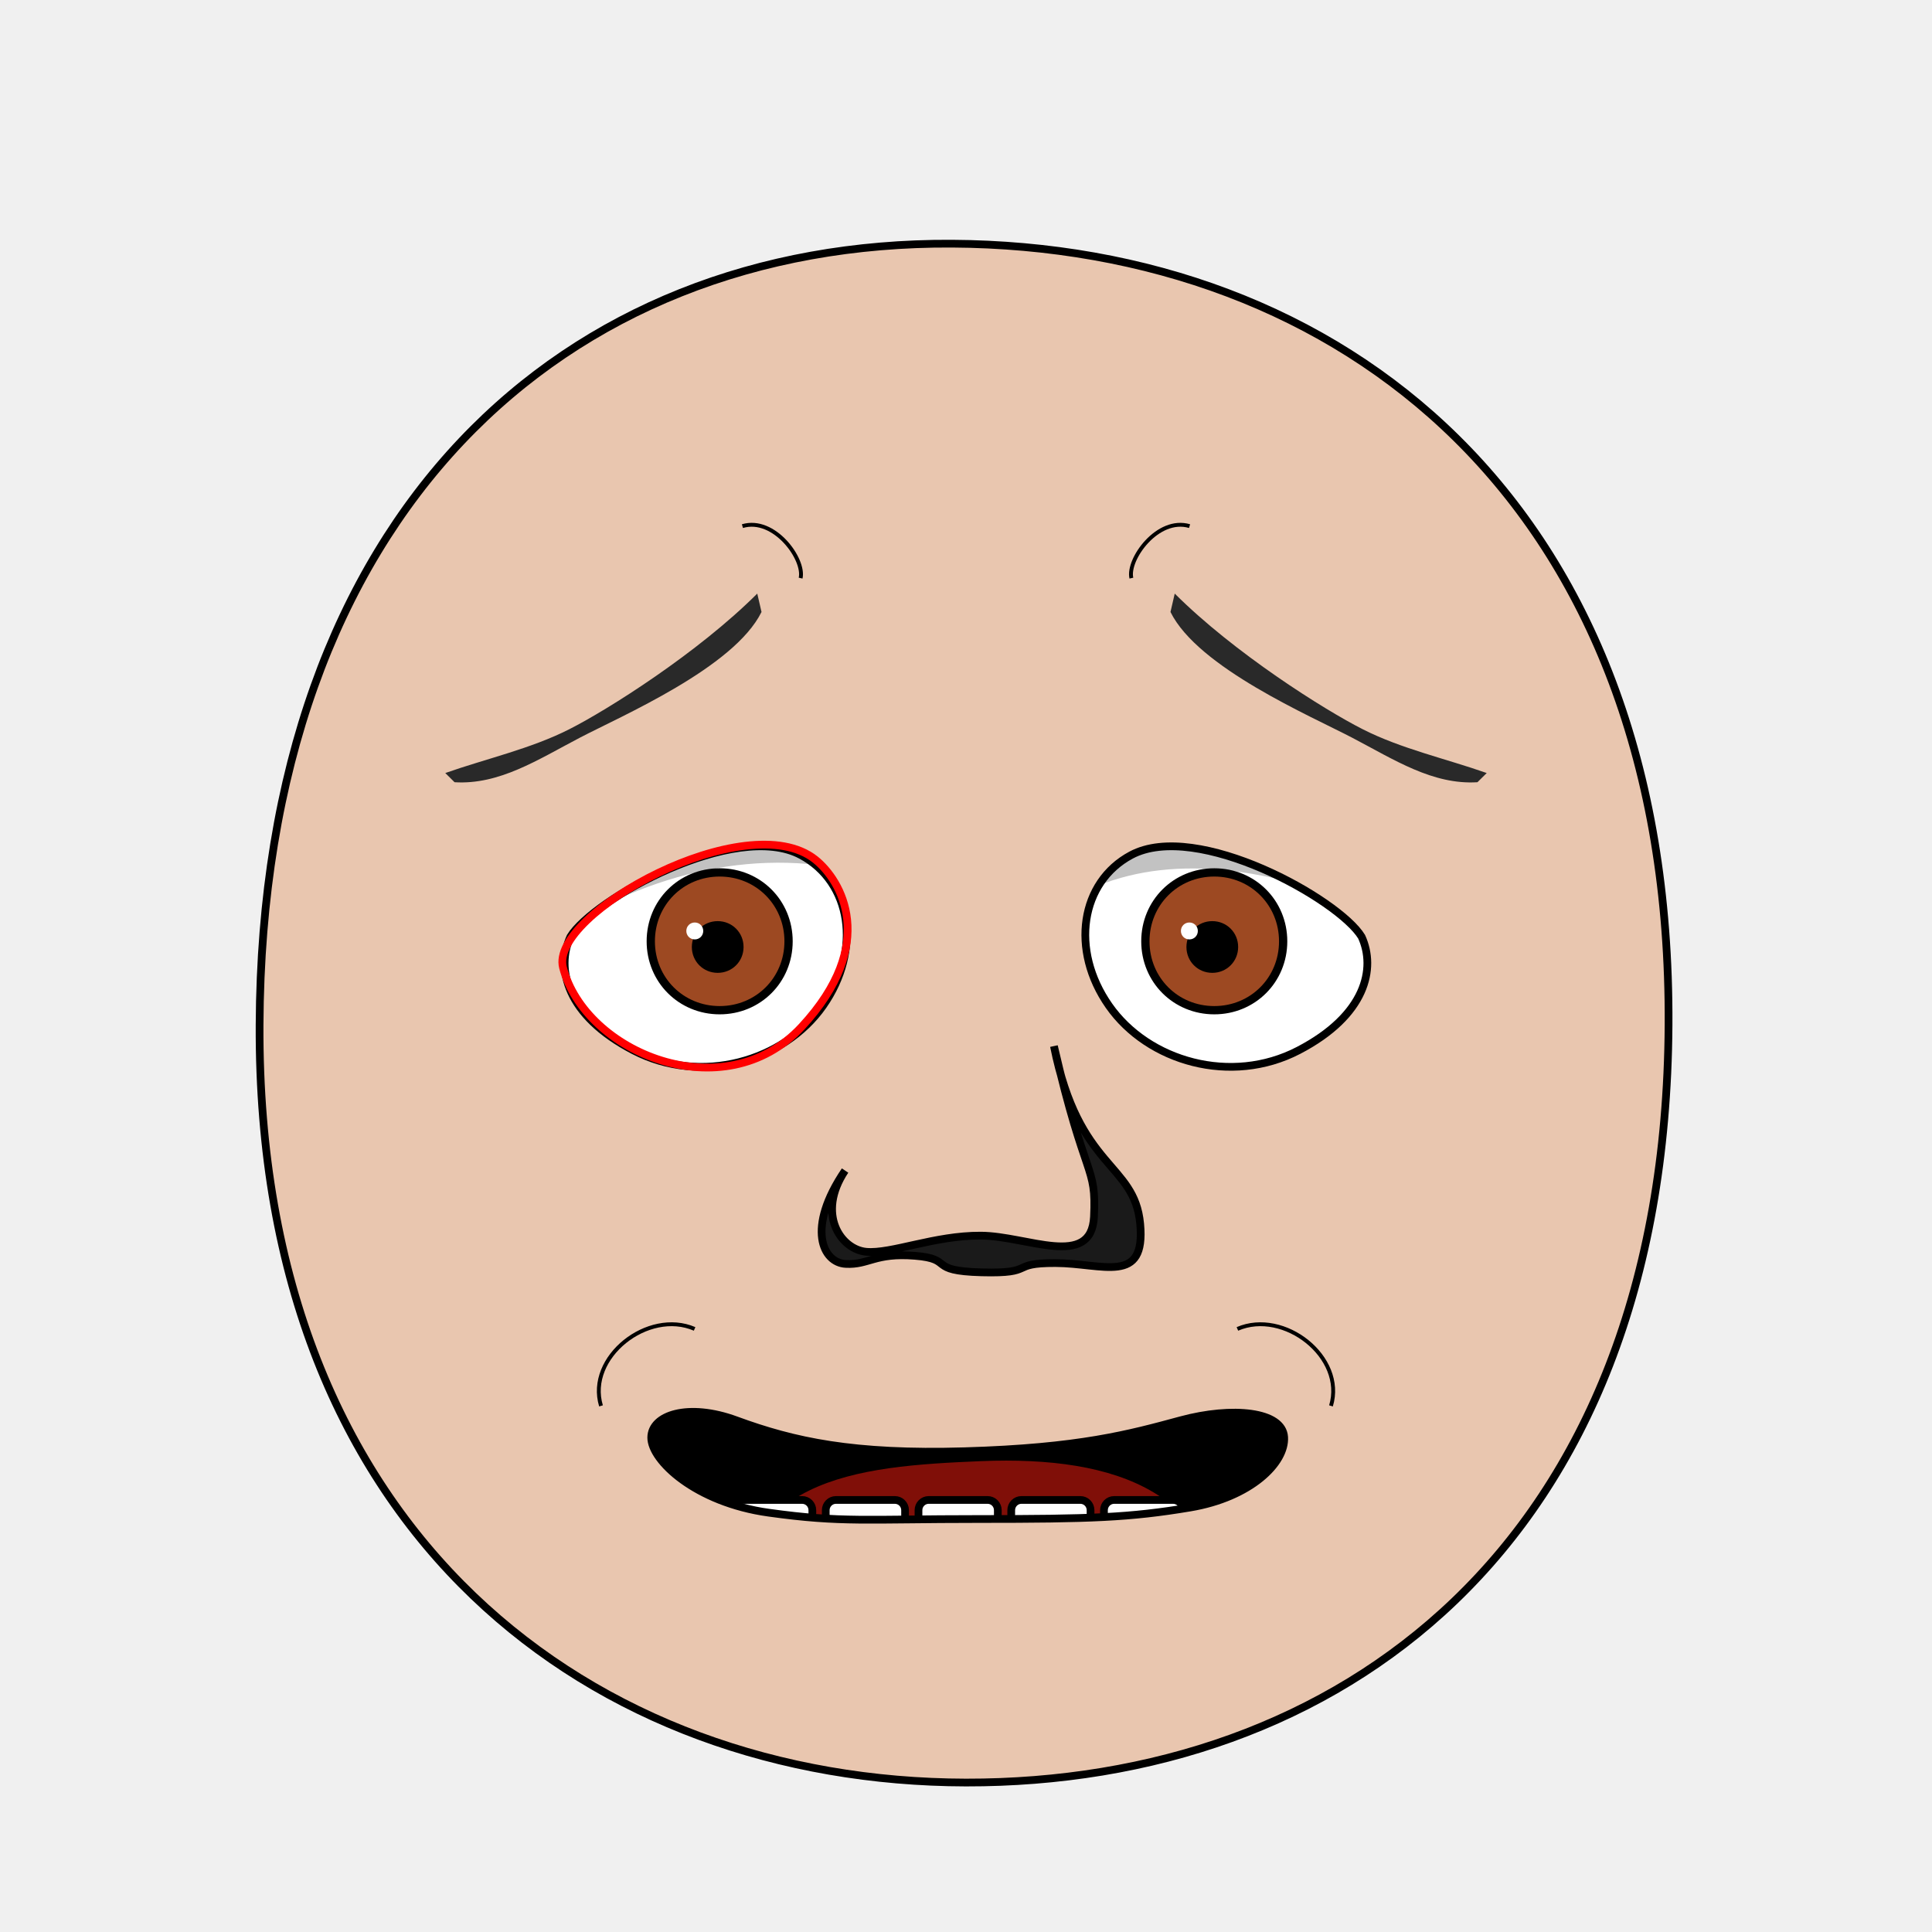
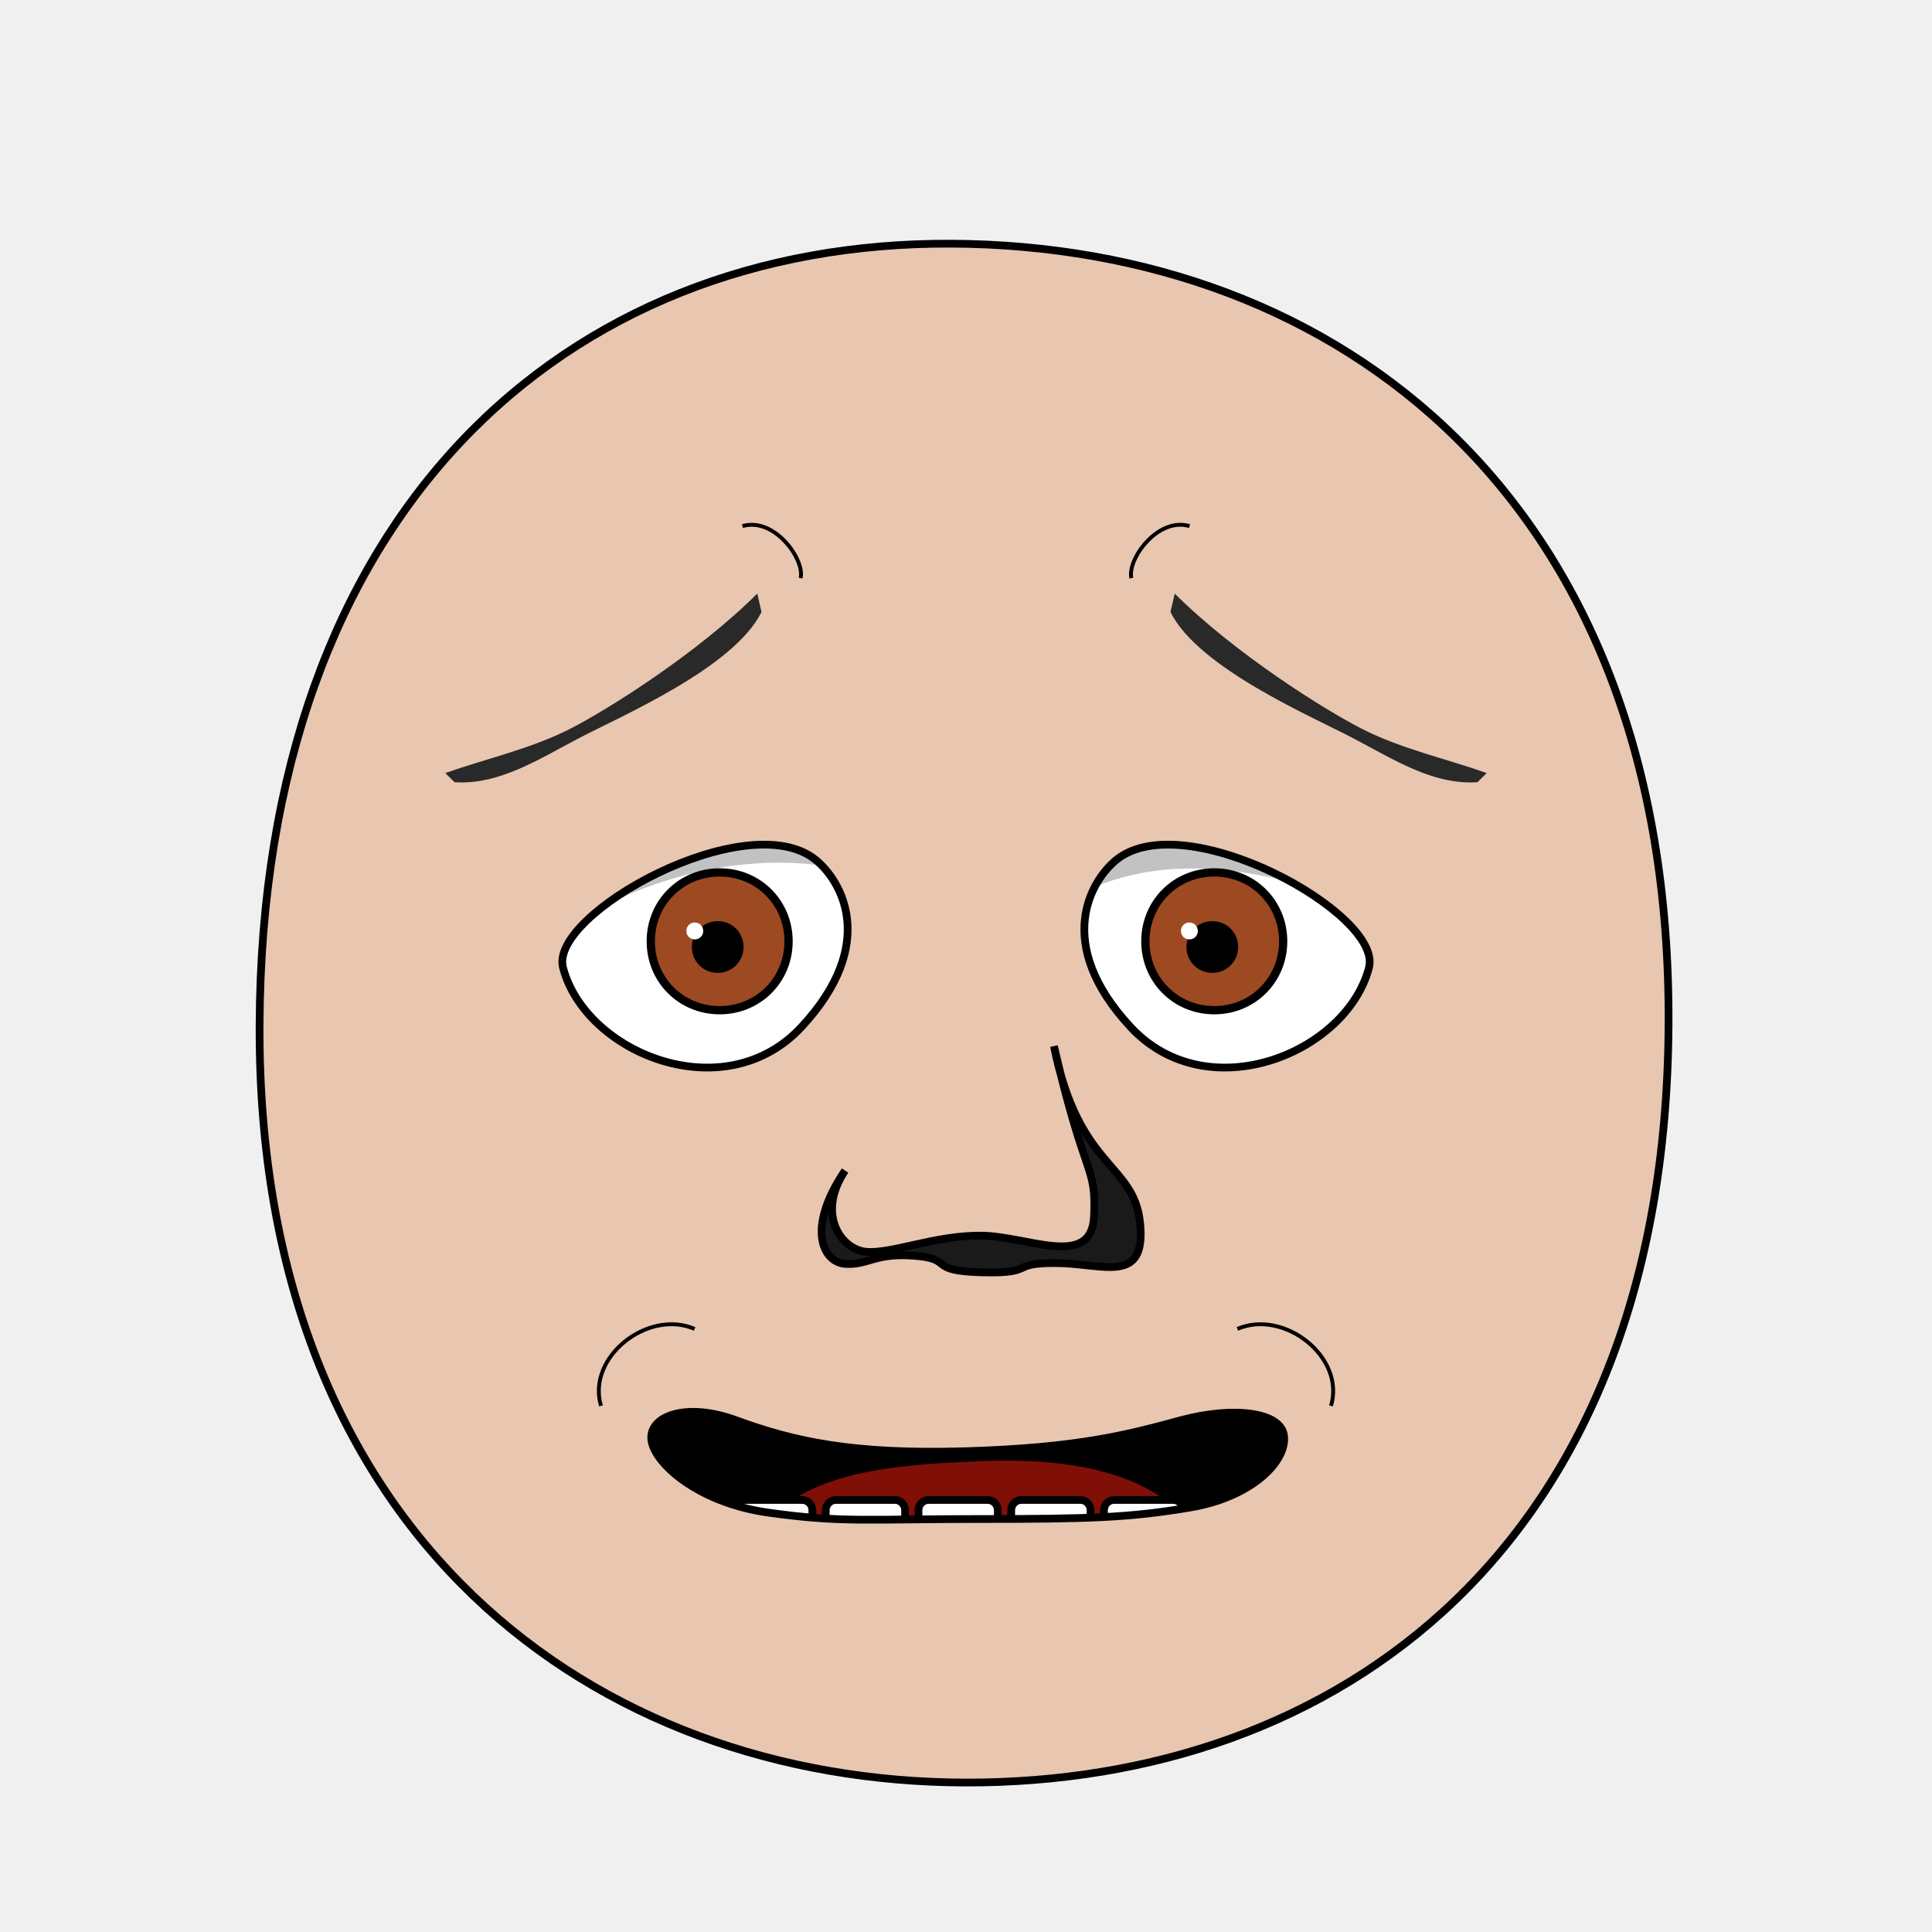
- <svg xmlns="http://www.w3.org/2000/svg" xmlns:xlink="http://www.w3.org/1999/xlink" viewBox="0 0 250 250" id="emoticon-front-view" height="100%" width="100%" version="1.1">
+ <svg xmlns="http://www.w3.org/2000/svg" xmlns:xlink="http://www.w3.org/1999/xlink" version="1.1" width="100%" height="100%" id="emoticon-front-view" viewBox="0 0 250 250">
  <defs id="defs">
    <clipPath id="clipPath-left-eye">
-       <use transform="matrix(1,0,0,1,0,0)" x="0" width="1" xlink:href="#left-eye-outline" height="1" y="0" id="use-left-eye-outline-1">
+       <use transform="matrix(1,0,0,1,0,0)" id="use-left-eye-outline-1" y="0" height="1" xlink:href="#left-eye-outline" width="1" x="0">
</use>
    </clipPath>
    <clipPath id="clipPath-right-eye">
-       <use transform="matrix(-1,0,0,1,250,0)" id="use-left-eye-outline-2" y="0" height="250" xlink:href="#left-eye-outline" width="250" x="0" morph="fixed">
+       <use transform="matrix(-1,0,0,1,250,0)" morph="fixed" x="0" width="250" xlink:href="#left-eye-outline" height="250" y="0" id="use-left-eye-outline-2">
</use>
    </clipPath>
-     <clipPath id="clipPath-mouth" clipPathUnits="userSpaceOnUse">
-       <use transform="matrix(1,0,0,1,0,0)" height="250" y="0" x="0" xlink:href="#mouth-outline" id="use-mouth-outline" width="250">
+     <clipPath clipPathUnits="userSpaceOnUse" id="clipPath-mouth">
+       <use transform="matrix(1,0,0,1,0,0)" width="250" id="use-mouth-outline" xlink:href="#mouth-outline" x="0" y="0" height="250">
</use>
    </clipPath>
  </defs>
  <g id="head">
    <path d="M 124.98,230.66 C 172.77,230.75 215.51,200.57 215.91,132.64 216.3,64.72 173.26,31.81 123.18,31.53 73.1,31.24 33.88,66.28 33.59,132.64 33.3,199.01 77.19,230.57 124.98,230.66 Z" style="fill:#e9c6af;stroke:#000000;stroke-width:1;stroke-opacity:1" id="head-outline">
</path>
  </g>
  <g id="left-eye">
-     <path d="M 103.64,110.65 C 110.17,114.14 111.56,122.91 106.5,130.14 101.44,137.38 90.69,140.46 81.97,135.92 73.24,131.38 71.93,125.3 73.81,121.21 76.73,116.4 95.13,106.09 103.64,110.65 Z" style="fill:#ffffff;stroke:#000000;stroke-width:1;stroke-miterlimit:4;stroke-opacity:1;stroke-dasharray:none" id="left-eye-outline">
+     <path d="M 105.5,111.23 C 108.86,113.92 113.73,122.09 103.72,132.88 93.71,143.67 75.7,136.25 72.85,125.19 71.07,118.24 96.64,104.15 105.5,111.23 Z" style="fill:#ffffff;stroke:#000000;stroke-width:1;stroke-miterlimit:4;stroke-opacity:1;stroke-dasharray:none" id="left-eye-outline">
</path>
-     <g clip-path="url(#clipPath-left-eye)" id="left-eyeball">
+     <g id="left-eyeball" clip-path="url(#clipPath-left-eye)">
      <g id="left-lens">
-         <path d="M 1,0.5 C 1,0.78 0.78,1 0.5,1 0.22,1 0,0.78 0,0.5 0,0.22 0.22,0 0.5,0 0.78,0 1,0.22 1,0.5 z" transform="matrix(17.83,0,0,17.83,84.21,112.89)" style="fill:#9d4922;fill-opacity:1;stroke:#000000;stroke-width:0.06;stroke-miterlimit:4;stroke-opacity:1;stroke-dasharray:none" id="iris" morph="relative">
+         <path d="M 1,0.5 C 1,0.78 0.78,1 0.5,1 0.22,1 0,0.78 0,0.5 0,0.22 0.22,0 0.5,0 0.78,0 1,0.22 1,0.5 z" transform="matrix(17.83,0,0,17.83,84.21,112.89)" style="fill:#9d4922;fill-opacity:1;stroke:#000000;stroke-width:0.06;stroke-miterlimit:4;stroke-opacity:1;stroke-dasharray:none" morph="relative" id="iris">
</path>
-         <path d="M 1,0.5 C 1,0.78 0.78,1 0.5,1 0.22,1 0,0.78 0,0.5 0,0.22 0.22,0 0.5,0 0.78,0 1,0.22 1,0.5 z" transform="matrix(5.72,0,0,5.72,90.01,119.68)" style="fill:#000000;fill-opacity:1;stroke:#000000;stroke-width:0.17;stroke-miterlimit:4;stroke-opacity:1;stroke-dasharray:none" id="pupil" morph="relative">
+         <path d="M 1,0.5 C 1,0.78 0.78,1 0.5,1 0.22,1 0,0.78 0,0.5 0,0.22 0.22,0 0.5,0 0.78,0 1,0.22 1,0.5 z" transform="matrix(5.72,0,0,5.72,90.01,119.68)" style="fill:#000000;fill-opacity:1;stroke:#000000;stroke-width:0.17;stroke-miterlimit:4;stroke-opacity:1;stroke-dasharray:none" morph="relative" id="pupil">
</path>
-         <path d="M 1,0.5 C 1,0.78 0.78,1 0.5,1 0.22,1 0,0.78 0,0.5 0,0.22 0.22,0 0.5,0 0.78,0 1,0.22 1,0.5 z" transform="matrix(2.19,0,0,2.19,88.81,119.37)" style="fill:#ffffff;fill-opacity:1;stroke:none" id="glare" morph="transform-only">
+         <path d="M 1,0.5 C 1,0.78 0.78,1 0.5,1 0.22,1 0,0.78 0,0.5 0,0.22 0.22,0 0.5,0 0.78,0 1,0.22 1,0.5 z" transform="matrix(2.19,0,0,2.19,88.81,119.37)" style="fill:#ffffff;fill-opacity:1;stroke:none" morph="transform-only" id="glare">
</path>
      </g>
-       <path d="M 50,75 125,75 125,118.99 C 98.54,101.7 66.71,117.01 50,142.9 Z" style="opacity:0.24;fill:#000000;stroke:#000000;stroke-width:0px;stroke-linecap:butt;stroke-linejoin:miter;stroke-opacity:1" id="left-lid-shadow-tmp">
+       <path d="M 50,75 125,75 125,118.99 C 98.54,101.7 66.71,117.01 50,142.9 Z" style="opacity:0.24;fill:#000000;stroke:#000000;stroke-width:0px;stroke-linecap:butt;stroke-linejoin:miter;stroke-opacity:1" id="left-lid-shadow">
</path>
    </g>
-     <path d="M 105.5,111.23 C 108.86,113.92 113.73,122.09 103.72,132.88 93.71,143.67 75.7,136.25 72.85,125.19 71.07,118.24 96.64,104.15 105.5,111.23 Z" style="fill:none;stroke:#ff0000;stroke-width:1;stroke-miterlimit:4;stroke-opacity:1;stroke-dasharray:none" id="left-eye-outline-tmp">
- </path>
  </g>
  <g id="right-eye">
-     <use transform="matrix(-1,0,0,1,250,0)" id="right-eye-outline" y="0" height="250" xlink:href="#left-eye-outline" width="250" x="0" morph="fixed">
+     <use transform="matrix(-1,0,0,1,250,0)" morph="fixed" x="0" width="250" xlink:href="#left-eye-outline" height="250" y="0" id="right-eye-outline">
</use>
-     <g clip-path="url(#clipPath-right-eye)" id="right-eyeball">
-       <use transform="matrix(1,0,0,1,64,0)" id="right-lens" y="0" height="1" xlink:href="#left-lens" width="1" x="0" morph="fixed">
+     <g id="right-eyeball" clip-path="url(#clipPath-right-eye)">
+       <use transform="matrix(1,0,0,1,64,0)" morph="fixed" x="0" width="1" xlink:href="#left-lens" height="1" y="0" id="right-lens">
</use>
-       <path d="M 125,129.08 125,75 200,75 200,129.17 C 156.68,103.09 138.18,110.83 125,129.08 Z" style="opacity:0.24;fill:#000000;stroke:#000000;stroke-width:0px;stroke-linecap:butt;stroke-linejoin:miter;stroke-miterlimit:4;stroke-opacity:1;stroke-dasharray:none" id="right-lid-shadow-tmp">
+       <path d="M 125,129.08 125,75 200,75 200,129.17 C 156.68,103.09 138.18,110.83 125,129.08 Z" style="opacity:0.24;fill:#000000;stroke:#000000;stroke-width:0px;stroke-linecap:butt;stroke-linejoin:miter;stroke-miterlimit:4;stroke-opacity:1;stroke-dasharray:none" id="right-lid-shadow">
</path>
    </g>
  </g>
  <path d="M 98.54,79.19 C 94.98,86.41 80.35,92.67 74.97,95.49 69.59,98.31 64.59,101.58 58.82,101.22 L 57.62,100.03 C 62.87,98.18 68.7,96.89 73.67,94.36 78.65,91.84 90.3,84.49 97.99,76.81 Z" style="fill:#292929;fill-opacity:1;fill-rule:nonzero;stroke-width:1;stroke-miterlimit:101.49;stroke-opacity:-20.56;stroke-dasharray:none" id="left-eye-brow">
</path>
  <g id="nose">
    <path d="M 109.35,151.47 C 105.61,157.12 108.83,161.67 112.07,161.98 115.32,162.28 120.92,159.86 126.9,159.89 132.89,159.91 141.23,164.26 141.56,157.45 141.89,150.63 140.47,153.05 136.38,135.37 139.58,151.4 146.8,150.42 147.54,158.37 148.28,166.32 142.72,163.46 136.58,163.44 130.44,163.42 134.21,164.83 127.02,164.64 119.85,164.45 123.58,162.91 118.39,162.5 113.21,162.08 112.41,163.71 109.44,163.55 106.47,163.4 104.27,158.94 109.35,151.47 Z" style="fill:#1a1a1a;stroke:#000000;stroke-width:1;stroke-miterlimit:4;stroke-dasharray:none" id="nose-outline">
</path>
  </g>
-   <use transform="matrix(-1,0,0,1,250,0)" x="0" width="250" xlink:href="#left-eye-brow" height="250" y="0" id="right-eye-brow">
+   <use transform="matrix(-1,0,0,1,250,0)" id="right-eye-brow" y="0" height="250" xlink:href="#left-eye-brow" width="250" x="0">
</use>
  <g id="mouth">
-     <g id="mouth-interior" clip-path="url(#clipPath-mouth)">
-       <rect style="fill:#000000;fill-opacity:1;stroke:none" x="68.16" width="119.944" id="mouth-background" height="66.556" y="159.934">
+     <g clip-path="url(#clipPath-mouth)" id="mouth-interior">
+       <rect style="fill:#000000;fill-opacity:1;stroke:none" y="159.934" height="66.556" id="mouth-background" width="119.944" x="68.16">
</rect>
      <path d="M 94.84,211.42 C 94.51,191.12 110.73,189.74 126.96,189.07 144.51,188.36 158.42,193.11 158.42,211.42 137.23,211.42 116.04,211.42 94.84,211.42 Z" style="fill:#800f08;fill-opacity:1;stroke:none" id="tongue">
</path>
-       <g transform="matrix(1,0,0,1,0.5,-1.01)" morph="fix-children" id="upper-teeth">
-         <rect width="10.356" x="95.524" ry="1.325" transform="matrix(0.991225,0.1321854,0,1,0,0)" rx="1.336" y="158.195" height="15.123" id="tooth-02" style="fill:#ffffff;fill-opacity:1;stroke:#000000;stroke-width:1.004;stroke-opacity:1">
+       <g transform="matrix(1,0,0,1,0.5,-1.01)" id="upper-teeth" morph="fix-children">
+         <rect style="fill:#ffffff;fill-opacity:1;stroke:#000000;stroke-width:1.004;stroke-opacity:1" id="tooth-02" height="15.123" y="158.195" rx="1.336" transform="matrix(0.991225,0.1321854,0,1,0,0)" ry="1.325" x="95.524" width="10.356">
</rect>
-         <rect rx="1.325" y="169.934" height="15.123" transform="matrix(0.999781,0.02092668,0,1,0,0)" id="tooth-03" width="10.267" x="106.375" ry="1.325" style="fill:#ffffff;fill-opacity:1;stroke:#000000;stroke-width:1;stroke-opacity:1">
+         <rect style="fill:#ffffff;fill-opacity:1;stroke:#000000;stroke-width:1;stroke-opacity:1" ry="1.325" x="106.375" width="10.267" id="tooth-03" transform="matrix(0.999781,0.02092668,0,1,0,0)" height="15.123" y="169.934" rx="1.325">
</rect>
-         <rect width="10.265" x="118.352" ry="1.325" rx="1.325" y="172.327" height="15.123" id="tooth-04" style="fill:#ffffff;fill-opacity:1;stroke:#000000;stroke-opacity:1">
+         <rect style="fill:#ffffff;fill-opacity:1;stroke:#000000;stroke-opacity:1" id="tooth-04" height="15.123" y="172.327" rx="1.325" ry="1.325" x="118.352" width="10.265">
</rect>
-         <rect rx="1.325" y="174.986" height="15.123" transform="matrix(0.999781,-0.02092669,0,1,0,0)" id="tooth-05" width="10.267" x="130.381" ry="1.325" style="fill:#ffffff;fill-opacity:1;stroke:#000000;stroke-width:1;stroke-opacity:1">
+         <rect style="fill:#ffffff;fill-opacity:1;stroke:#000000;stroke-width:1;stroke-opacity:1" ry="1.325" x="130.381" width="10.267" id="tooth-05" transform="matrix(0.999781,-0.02092669,0,1,0,0)" height="15.123" y="174.986" rx="1.325">
</rect>
-         <rect width="10.394" x="144.054" ry="1.325" transform="matrix(0.9876076,-0.1569434,0,1,0,0)" rx="1.341" y="194.646" height="15.123" id="tooth-06" style="fill:#ffffff;fill-opacity:1;stroke:#000000;stroke-width:1.006;stroke-opacity:1">
+         <rect style="fill:#ffffff;fill-opacity:1;stroke:#000000;stroke-width:1.006;stroke-opacity:1" id="tooth-06" height="15.123" y="194.646" rx="1.341" transform="matrix(0.9876076,-0.1569434,0,1,0,0)" ry="1.325" x="144.054" width="10.394">
</rect>
      </g>
-       <g transform="matrix(1,0,0,1,0.5,22)" id="lower-teeth" morph="fix-children">
-         <rect style="fill:#ffffff;fill-opacity:1;stroke:#000000;stroke-opacity:1" ry="1.325" x="94.352" width="10.265" id="tooth-09" height="15.123" y="172.091" rx="1.325">
+       <g transform="matrix(1,0,0,1,0.5,22)" morph="fix-children" id="lower-teeth">
+         <rect rx="1.325" y="172.091" height="15.123" id="tooth-09" width="10.265" x="94.352" ry="1.325" style="fill:#ffffff;fill-opacity:1;stroke:#000000;stroke-opacity:1">
</rect>
-         <rect style="fill:#ffffff;fill-opacity:1;stroke:#000000;stroke-opacity:1" id="tooth-10" height="15.123" y="172.091" rx="1.325" ry="1.325" x="106.352" width="10.265">
+         <rect width="10.265" x="106.352" ry="1.325" rx="1.325" y="172.091" height="15.123" id="tooth-10" style="fill:#ffffff;fill-opacity:1;stroke:#000000;stroke-opacity:1">
</rect>
-         <rect style="fill:#ffffff;fill-opacity:1;stroke:#000000;stroke-opacity:1" ry="1.325" x="118.352" width="10.265" id="tooth-11" height="15.123" y="172.091" rx="1.325">
+         <rect rx="1.325" y="172.091" height="15.123" id="tooth-11" width="10.265" x="118.352" ry="1.325" style="fill:#ffffff;fill-opacity:1;stroke:#000000;stroke-opacity:1">
</rect>
-         <rect style="fill:#ffffff;fill-opacity:1;stroke:#000000;stroke-opacity:1" id="tooth-12" height="15.123" y="172.091" rx="1.325" ry="1.325" x="130.352" width="10.265">
+         <rect width="10.265" x="130.352" ry="1.325" rx="1.325" y="172.091" height="15.123" id="tooth-12" style="fill:#ffffff;fill-opacity:1;stroke:#000000;stroke-opacity:1">
</rect>
-         <rect style="fill:#ffffff;fill-opacity:1;stroke:#000000;stroke-opacity:1" ry="1.325" x="142.352" width="10.265" id="tooth-13" height="15.123" y="172.091" rx="1.325">
+         <rect rx="1.325" y="172.091" height="15.123" id="tooth-13" width="10.265" x="142.352" ry="1.325" style="fill:#ffffff;fill-opacity:1;stroke:#000000;stroke-opacity:1">
</rect>
      </g>
    </g>
    <path d="M 166.17,185.96 C 166.38,189.31 161.81,193.76 154.01,195.07 146.21,196.38 141.08,196.56 126.63,196.56 112.18,196.56 108.93,197.06 99.47,195.74 90,194.43 84.26,188.98 84.27,186.02 84.28,183.07 89.07,181.5 95.26,183.78 102.74,186.53 110.38,188.21 124.82,187.79 139.7,187.36 146.14,185.58 152.79,183.78 159.44,181.98 165.96,182.61 166.17,185.96 Z" style="fill:none;stroke:#000000;stroke-width:1px;stroke-miterlimit:4;stroke-opacity:1" id="mouth-outline">
</path>
  </g>
  <g id="wrinkles">
    <path d="M 96.07,68.08 C 100.18,66.86 104.16,72.36 103.6,74.81" style="fill:none;stroke:#000000;stroke-width:0.5;stroke-linecap:butt;stroke-linejoin:miter;stroke-miterlimit:4;stroke-opacity:1;stroke-dasharray:none" id="wrinkle-left-brow">
</path>
    <path d="M 77.77,181.92 C 75.87,175.6 83.87,169.36 89.88,171.96" style="fill:none;stroke:#000000;stroke-width:0.5;stroke-linecap:butt;stroke-linejoin:miter;stroke-miterlimit:4;stroke-opacity:1;stroke-dasharray:none" id="wrinkle-left-cheek">
</path>
-     <use transform="matrix(-1,0,0,1,250,0)" morph="fixed" height="250" y="0" x="0" xlink:href="#wrinkle-left-brow" id="wrinkle-right-brow" width="250">
+     <use transform="matrix(-1,0,0,1,250,0)" width="250" id="wrinkle-right-brow" xlink:href="#wrinkle-left-brow" x="0" y="0" height="250" morph="fixed">
</use>
-     <use transform="matrix(-1,0,0,1,250,0)" morph="fixed" height="250" y="0" x="0" xlink:href="#wrinkle-left-cheek" id="wrinkle-right-cheek" width="250">
+     <use transform="matrix(-1,0,0,1,250,0)" width="250" id="wrinkle-right-cheek" xlink:href="#wrinkle-left-cheek" x="0" y="0" height="250" morph="fixed">
</use>
  </g>
</svg>
